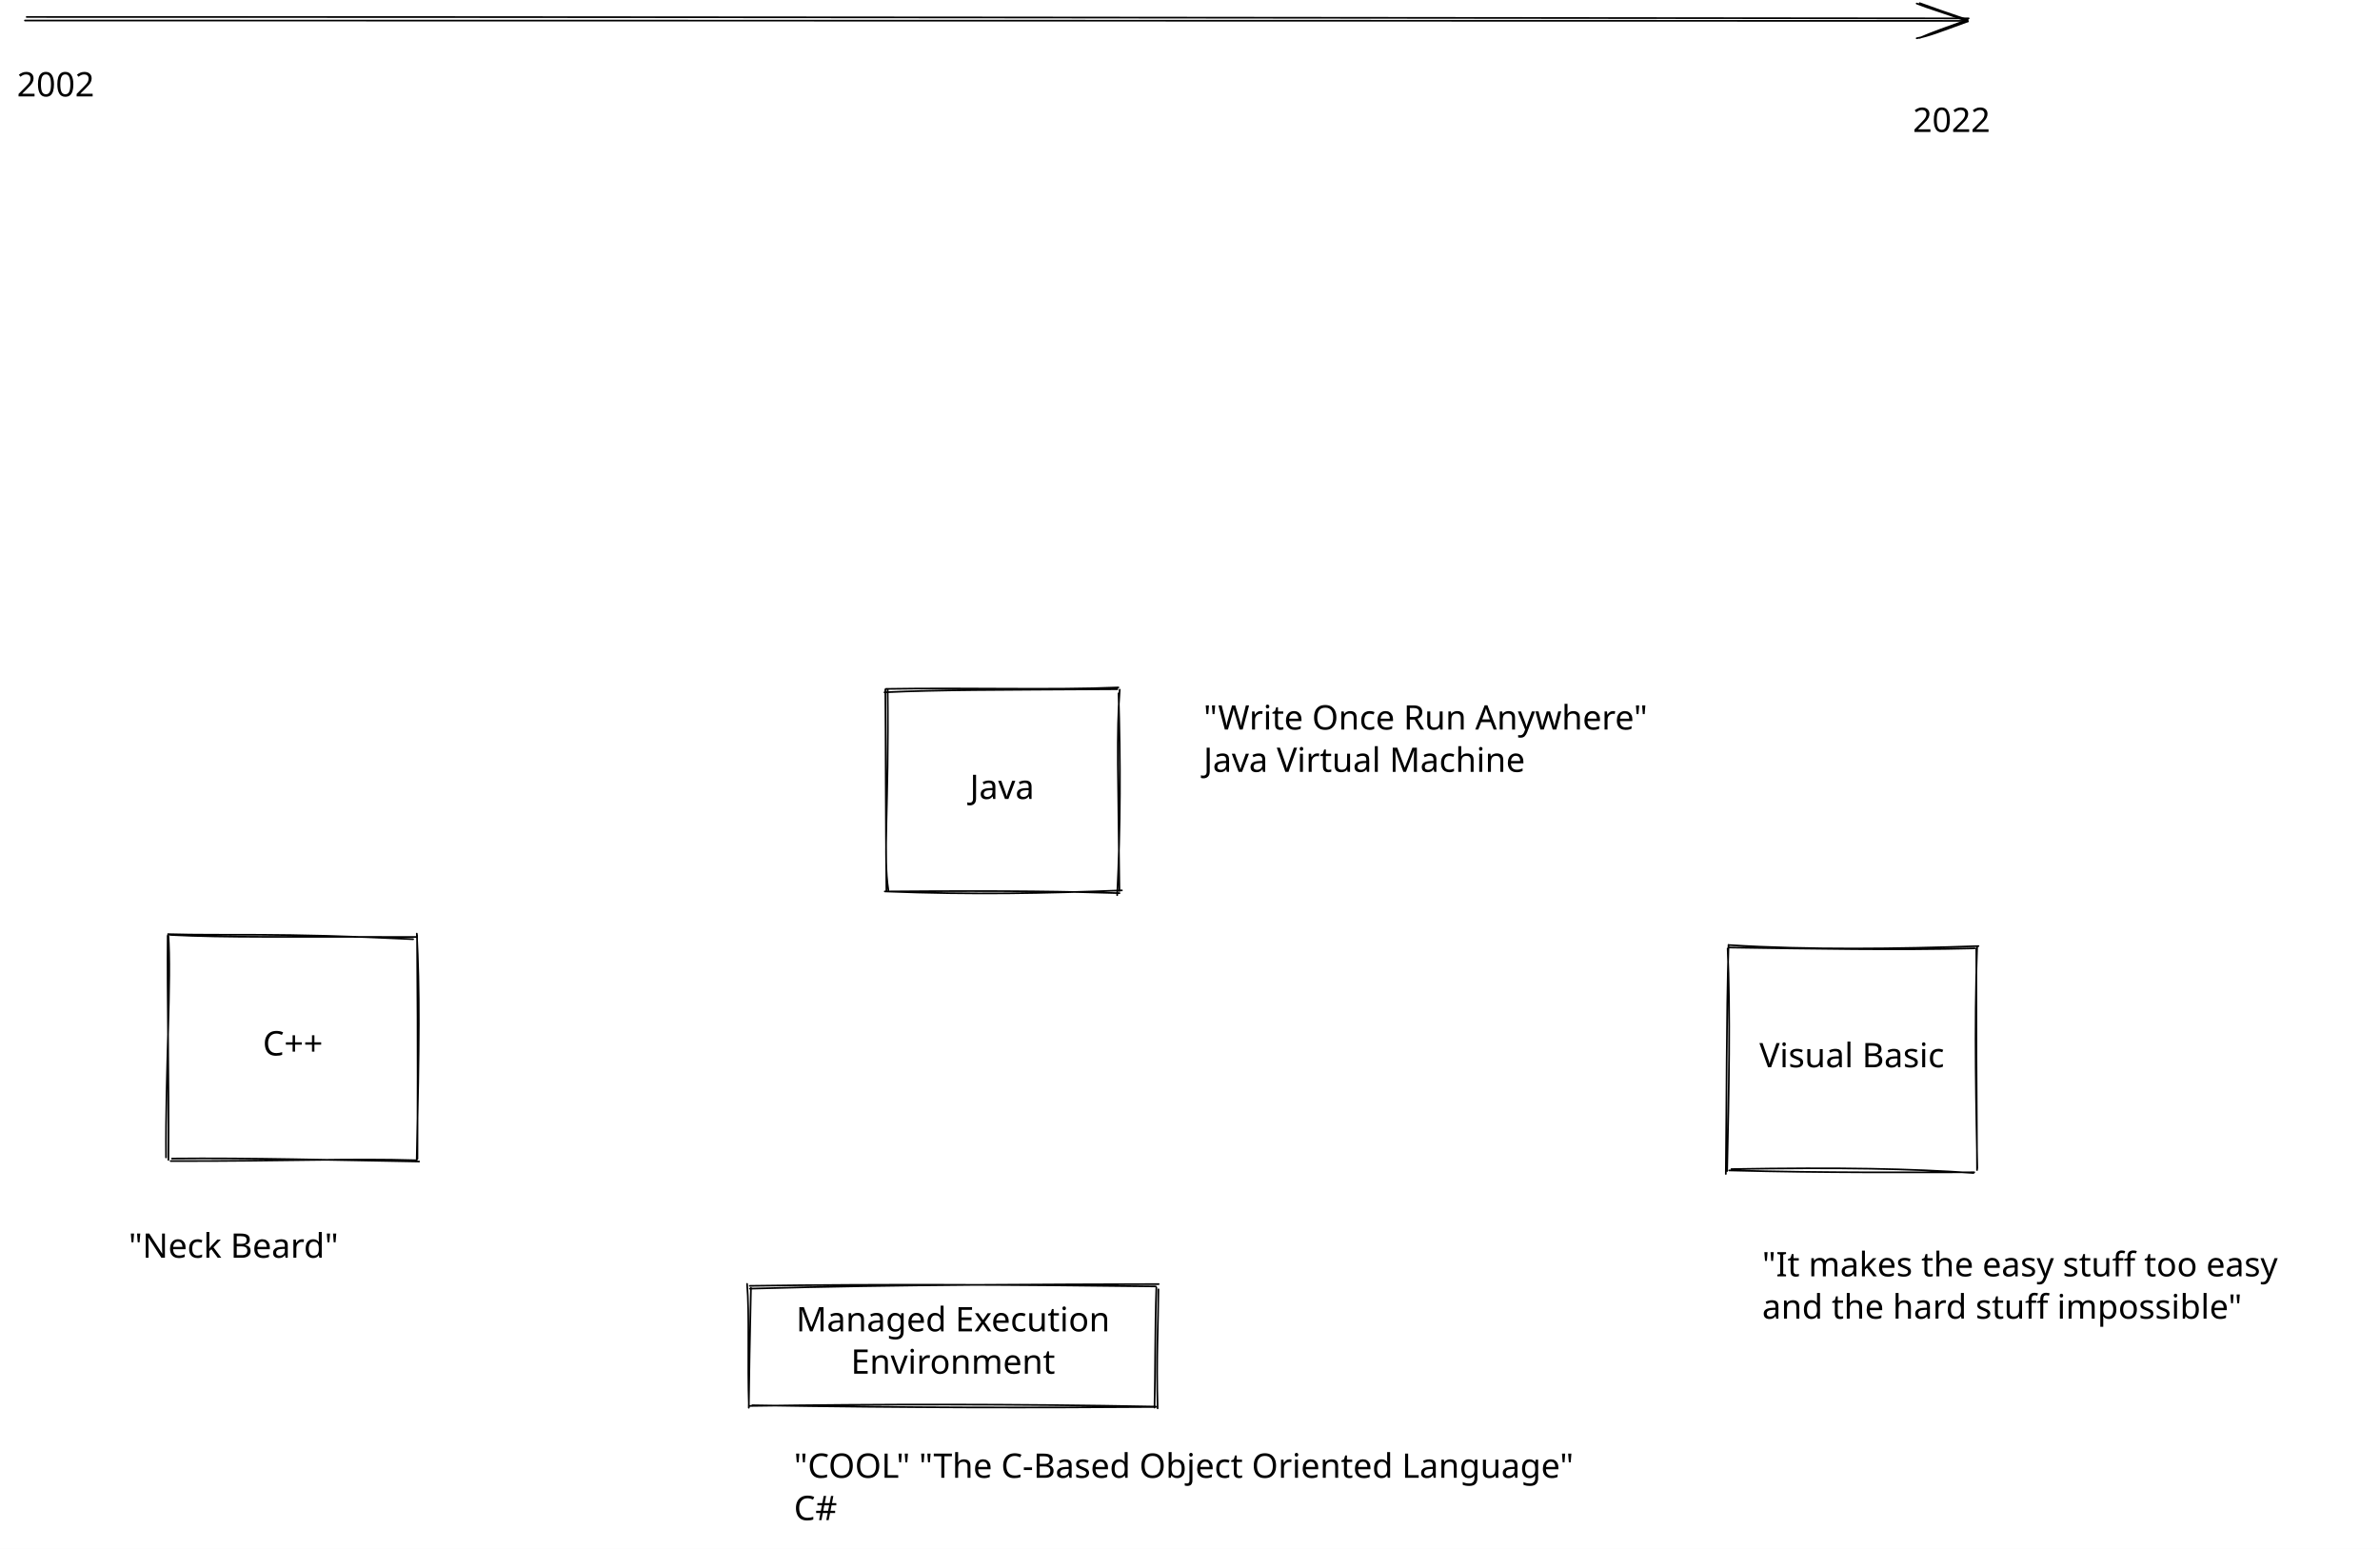
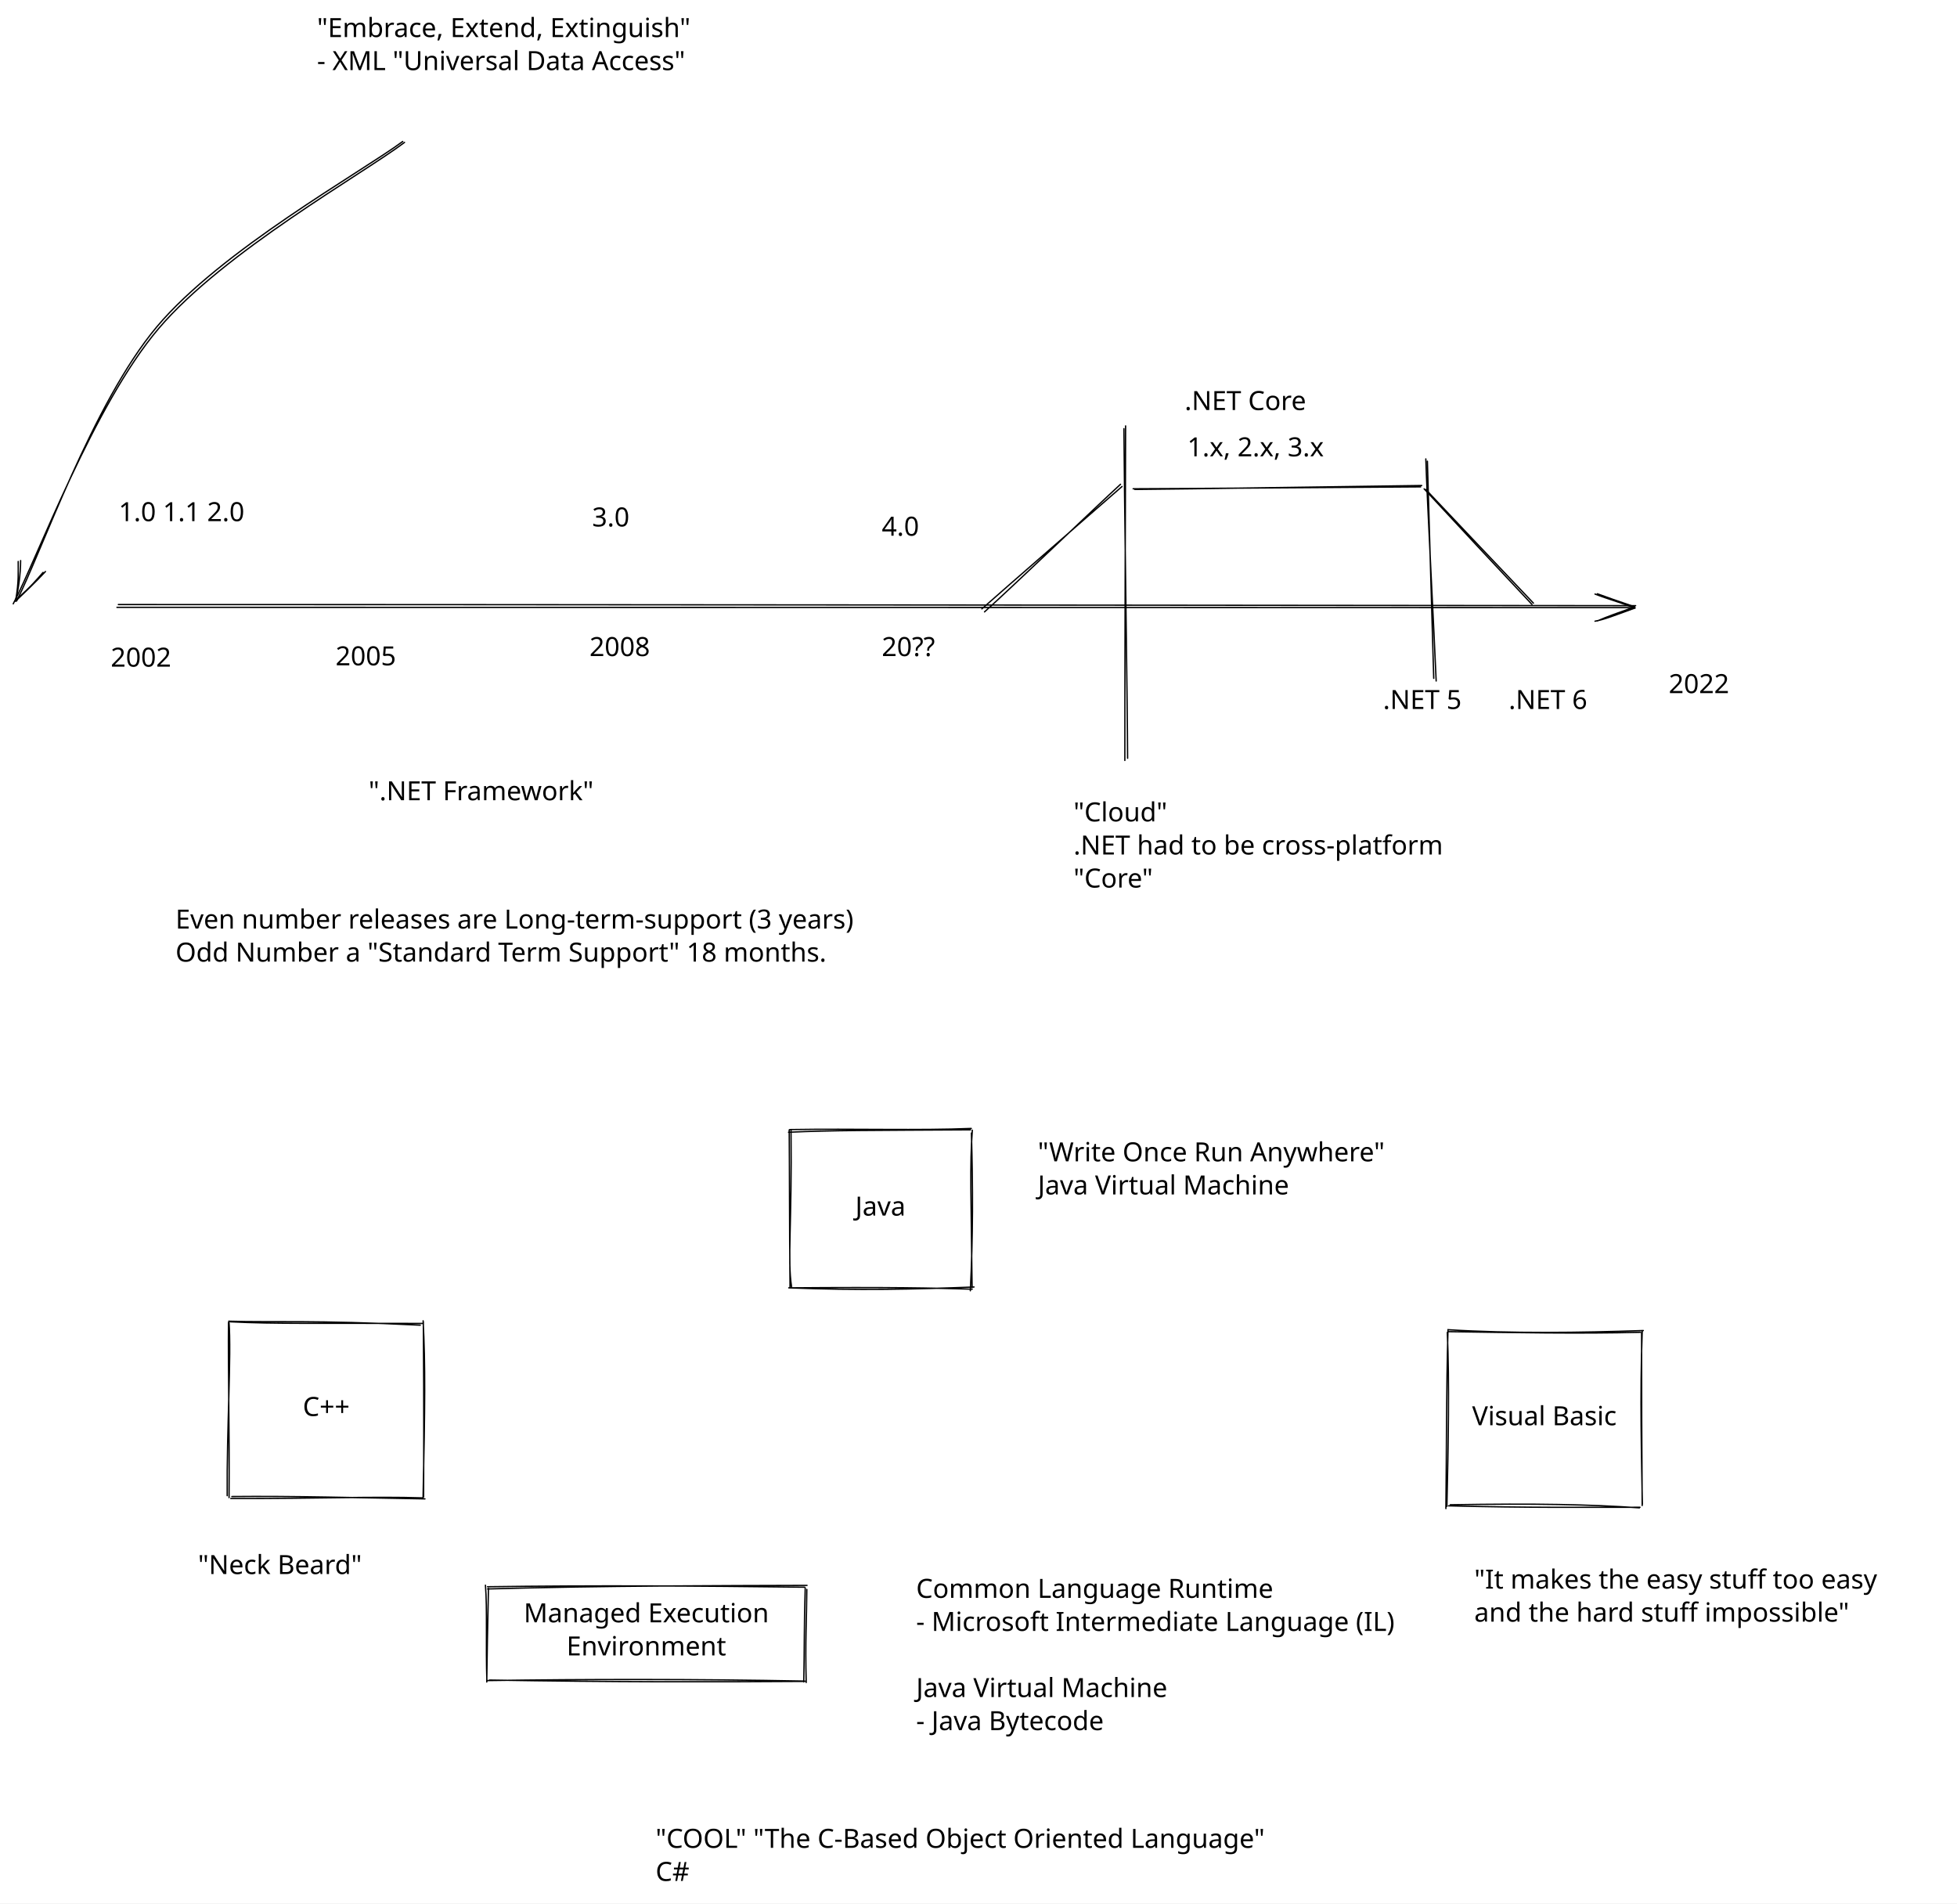
- <svg xmlns="http://www.w3.org/2000/svg" version="1.1" viewBox="0 0 1406 914.964" width="1406" height="914.964">
+ <svg xmlns="http://www.w3.org/2000/svg" version="1.1" viewBox="0 0 1479.702 1439" width="1479.702" height="1439">
  
-   eyJ2ZXJzaW9uIjoiMSIsImVuY29kaW5nIjoiYnN0cmluZyIsImNvbXByZXNzZWQiOnRydWUsImVuY29kZWQiOiJ4nM2a2XLiulx1MDAxNobv+ylcXPTl7kGDZVm76tSpQNLZmYBcZp3psCul2FwiKHggtlxikK5+9yObNDZmXGKQQMFFgiVLWpLW539pmV+fXGajpFx1MDAwNlx1MDAxZFH62yiJvsM96Ua8V/qSlD+LKJZhoKtQelx1MDAxZIfdyEnvbCnVif/+/t3nUVuojsdcdTAwMWTx7VnGXe7FquvK8JtcdTAwMTP636VcdTAwMTJ+/N/kb5X74j+d0HdV9C1cdTAwMWLkq3ClXG6j4VjCXHUwMDEzvlxiVKx7/5++Noxf6d+cdTyKwqFhaXFmXHUwMDFjZMXCalx1MDAxOKR2mpRQRCnJbpDxrlx1MDAxZUlcdFfXNrW1XCKrSYpK1dvnJ89u31x1MDAwNvGpXHUwMDBiro/qyD7+ibNBm9LzztXAXHUwMDFiLlx1MDAwMnda3UhktbGKwra4kq5qJWZcdTAwMTXKR+3iUM8/a1x1MDAxNYXdh1Yg4nisTdjhjlSDpFxmgFEpXHUwMDBmXHUwMDFl0j6ykr6+wlx1MDAwMI+uk1x1MDAxNibDhbEroadcdTAwMTdaj/1cdTAwMTmkn2z0e+60XHUwMDFmtFx0gTu6R0U8iDs80tuR3df7Myto2qPClpBcdTAwMGYtNWZPLNK1ZVxiI0hcdTAwMDGgo4pkkM6Bm27wv8WlafGo87pcdTAwMDSl1JicgcnlXs47ssbdjsuHW1x0LVxukFx1MDAwNWzMsJWZ58mgrSuDrudlZaHTnrL7seKRKsvAlcFDsYlcYtxcdTAwMTk1XHUwMDFlj1Ul9H2ptFx1MDAxOfVQXHUwMDA2qnhH2u9O4rktwd0pPefrii7eSXrMiEg+2TcjW/T0YvT93y9T785vXFyhwaf8/99fpuOnRF9No8+aXHUwMDA1XHUwMDFmJCY2iUXtzFx1MDAxOd+i7+xg/1x1MDAxY+5cdTAwMWQ64iRst+uPX2+Pgu75ttOHWOZxSVx1MDAwYoKKY39cdTAwMWN9ZFxue4hcdTAwMTThg9iCzKKIrUBfnFxcrEifaVx1MDAwMstcXIW+Zlx1MDAxOKhz+ZKsLVx1MDAwMmOlP7gvvcHY3qSOqC1FXHUwMDAwoPxKxkKPmDqePXbvjidcdTAwMWZcdTAwMTJHLXmiOe7BSmopXHUwMDFhVaswN29Hj811d9HBXHUwMDA0tGEkXHUwMDFmZMC9i7xcdTAwMWQroUNnooNcdTAwMDGDXHUwMDE0W7lccnxcdTAwMGKdI99cdTAwMTLXvFx1MDAxY/+82t23+31nd6d7ervt6EBcdTAwMTNcdTAwMTbYMdH62KGT7JBcdOHSLlxmXHREXHUwMDAwblx1MDAxNlx1MDAxZFx1MDAwMmy6SXRcdTAwMTBqXHUwMDA0U+Ex8YbhSS2Zi08kXHUwMDFjNfSfKVxmYXMmRMQ2oVx1MDAwNZG1uP5cXJ1cXO/uX509sVx1MDAxYtnjXFzwg/5jf+v1XHUwMDA32+NcZkGAydoggqY1SVx1MDAxMcSoiFx1MDAxMYKA6FgsL/5cdTAwMWbG0Shw+TX6NtrBu7uzp/JFuXIq0KXd7UXKv4F81NeYW6UwjCp+f5ne7dRn+JtcdTAwMDNm3f6Jreawb0NcdTAwMTNnW/o2+ytpXHKEszgxLVx1MDAxMyGoQ7WFMZm/yFuKiWnCXHUwMDAyJjb9tj5QTDDJyWSkRpFcdTAwMGXLXHUwMDExZFx1MDAxYlabZT3ufWpT+euvpeI0R09BRHPExpeum1eDcb156ylelKDEvNX1h6BZXFxBhpPcXHUwMDAzIIuDddqt/Fxie/1cdTAwMTBaQqmnXHUwMDE3dfhy8eJsO1hJsFoga41R3KJcdTAwMDKEIUPUYtZcdTAwMWHIWk0obuJaVaFetVfbe3RqlVa8c9Z9XFxSKDCA2UTXJFx1MDAxNOZMh9aaTimgiC6eTps+6a13aFx1MDAwNHPKMGzEzDWKXHUwMDA1zKVcZuaoXHUwMDA10adcdTAwMDRoYcY+3qfnup1lo2Xc7n1qcZmmkY0yj6WzUdl44+FblI0xO1dcdTAwMGLJZlx1MDAxZV30qVxiQNu0zcXP/8/3t1x1MDAwN1x1MDAwM+H61Fx1MDAxN4fsXHUwMDBldETryP+67aThXFy6KG2Bclx044+HbLHkXHUwMDE5wYjYhODNJs+YbTOLboyyRqkqnLZRXHUwMDE2PHJcdTAwMWKlbUijXHUwMDE1LFqJKEpmXHUwMDExRW1mXHUwMDEzgOjiuYA7enH4SC+J3VTNl/5gtyOrvX+2XHUwMDFkKC1dhVhcZuW28aOJwrnQdkRcdTAwMTSdJIrZgEJcdTAwMGJuXHUwMDE0KFxiMEBcYm9cdTAwMTCoXHUwMDAzZfi8LWJDtYQheDwwYtVtNlxyXHUwMDE1hullI+CBm1bqSbmvldLvhHEs7z3RKM3IyFmb5vAjJjJcdTAwMTffuVx1MDAwN6rckk+ookWQbVx1MDAxM7g4xM26OHw4cPqsJuhcdTAwMGZRp+q6+UK2XHUwMDFkYlx1MDAxYo5nKmxcdTAwMDbWhjDEU0RcdTAwMTHm3qj/SYtjaptcdTAwMTCvI1HxWrHkcWqnWe/eXe2dXHUwMDFmPP1cZlx1MDAxZu+PnbB+coyWOU5BRHVgm1x1MDAxZCbXlXebXHUwMDE55DGgV5QxuPhpavqct92byXiMx7C1Nm/OJWPmXHUwMDFko1x1MDAxMCCMmvZm9Whpd3ufXHUwMDFlXHUwMDFk8me+VFj33uPTXHUwMDFij9qizKT2rUSUOfPnPkg/uICFXHUwMDAxWFx1MDAxYylzXHUwMDFm7LZuLlnHrVx1MDAxY13UevUqfrF6245cdTAwMTRj40GezdaXmkDTfnIw+dpcdTAwMTSahEJi5lx1MDAwM+xNQKVVydrgT1x1MDAwZVx1MDAxYaWrSCph1LS/XHUwMDE5Z93A2Fx0XHUwMDA2vZaI0pgn8WjjUkYqSVx1MDAwYpxoX9FsXHUwMDE42/COdVx1MDAwNatXXHUwMDBm33KPl+JcdTAwMTGMXHUwMDAxfapGXHUwMDE4LlxmZ+dUetflwdNlnXme0zpWtF1cdTAwMDXbXHUwMDBlJ8WF90xojdlwNO01XHUwMDEzhVx1MDAxM3RcdTAwMDJIbUyYtYbM4Wrh2z/WNTvqo5jilrdz/Hz3Y8BcdTAwMGbvllxu30yLwNxM15Vccsez3NmGNEmNosVcdTAwMGYj0+e87e6ci6mG7kzAOjPhbDG5YVxm2cDM//B1XHUwMDEzcmNa+lx1MDAwNLS5VPhcdFx1MDAwZviDcI29vnC6Svue0Vxi9oJnXHUwMDE5hYE/tnpcdTAwMGJoy3vDuzeexUXNmTQ9b/hKKLLZb1ptjCxqYbS4tFx1MDAxMH5nXVVcItKr79v46eaEyMvdi+1nkY6ziPH60uWmPSW5N4XE5Fx1MDAxMaj1XHUwMDA1bfY0RbBJ6Saze5Va7bhRMlx1MDAxYaWLljAqX8uaONeo3T/qWMioRTKhyzWO9b51td8ngVXl83bEfqtcdTAwMTg+5PPTq/6WeKdzrvT661x1MDAwZYe06i2W7utcImbDl56l6JUn3exzM/0kvabMJ3SJZIN//f70+/87tfNcIiJ9
+   eyJ2ZXJzaW9uIjoiMSIsImVuY29kaW5nIjoiYnN0cmluZyIsImNvbXByZXNzZWQiOnRydWUsImVuY29kZWQiOiJ4nO1daU/jSFx1MDAxYf7ev8LKfNnVNkzdx0irXHUwMDExXHUwMDA0aG7S3LCskIkriUlsXHUwMDA327lcdTAwMTjNf9+y6SZO4oTExF7vaC11g++3XFzvU+9T71H88cUwKuGoqyq/XHUwMDE5XHUwMDE1NaybXHUwMDFk2/LNQeVrdLyv/MD2XFx9XG7F+4HX8+vxla0w7Fx1MDAwNr/9+qtj+m1cdTAwMTV2O2ZdbfbtoGd2grBn2d5m3XN+tUPlXHUwMDA0v0f/n5qO+mfXc6zQ31x1MDAxY79kQ1l26Plv71JcdTAwMWTlKDdcZvTT/6X3XHLjj/j/hHSm73tvgsWHx8JBOX3w1HNjOVx0p1x1MDAxY3FOx1x1MDAxN9jBjn5TqCx9tqGlVeMz0aHK6X3/pSPa927w3Vx1MDAwMrdHNSSOr/D4pVxyu9O5XGJHnbePYNZbPV+Nz1x1MDAwNqHvtdWNbYWtSKyp4+/3XHUwMDA1nm7/+C7f6zVbrlxugol7vK5Zt8NRdFxmgPejptuMnzE+MtR7XHUwMDE44Pf96Fx1MDAwZVwi8dS7q15Hf2j97l9AvI3f/mTW200tgmu9X1x1MDAxM/qmXHUwMDFidE1fd8f4usHPVkFcIt5cdTAwMGa2lN1shVx1MDAxM/JcdTAwMDQq/rZcdTAwMTJhXHUwMDA0OVx1MDAwMPz9RPSS7oFcdTAwMTV38L+nP03L9Ls/PkElXHUwMDE2JiFgtLub0I7xzb2uZb51JWRcdTAwMWMgXHUwMDA2XHUwMDA0lpiNxevYblufdHudzviYV2+n9H5cdTAwMTCafrhtu5btNqdvUa4150zHXGbCquc4dqjFqHm2XHUwMDFiTl9cdTAwMTE/dyvS3JYyrZQnJ89Nq3g3euJcdTAwMThcdTAwMTHRNv7NXHUwMDE4f/R45/33f39NvTrZcVM3fEn+/PNrOvxCNVxm09DH5oFcdTAwMGZSglx0ZVxcjJXxI/SdXHUwMDFmfLuAu4d1deK127Xnjfsjt3dRdvQhOda46Fx1MDAwZYqm370+9NFcdTAwMTTsITpccj6IXHUwMDE5lIwjmVx1MDAwMX1BtJNcdTAwMTF9hFx1MDAwMEayoK/hueGF/Vx1MDAxYX1bXHUwMDA0Jo7umY7dXHUwMDE5TfRNrIhaUlx1MDAwNFx1MDAwMEp+yUDpN8aKJyau3erYzUhRK1x1MDAxZNWY1ODQ1qbo/XToJdpd1+829eP8g1x1MDAxOdB6vt20XbNzmZQjXHUwMDEzdCCdi1x1MDAxZKhcdTAwMDdQiCRa3nJcdTAwMWQ5TN2a28HVzc43MVx1MDAxY9Z3tnrf78uOXHUwMDFkSDibXHUwMDA0XHUwMDBmyVx1MDAxMTx8XHUwMDE2PHTGcmlcdTAwMWSGXHUwMDE0XCJcdTAwMDCLxFx1MDAwZSdYXGLMXG7EXHUwMDBlQlx1MDAwZm4qelxiLlx1MDAxOD2xJFx1MDAwYvHjq3r4pj8pIMJkLoioIJBBxJY3QDcntzvfbs5f5J09ME1lXHUwMDFlXGafh6U3QFp1JjBcdTAwMDRcdTAwMDGmuYFcYlx1MDAxMjaLXCKI0TSMXHUwMDEwXHUwMDA0VJOxpPVfXHUwMDFijt6Zy1x1MDAxZu+/vffg4+P5y/bldvW7QteiN/BD51x1MDAwZZrvz5pQq1x1MDAxOFxm7yf+/Jr+2NRB/MNcdTAwMTeOXHUwMDFm+5NcXC2wm1x1MDAwMlx1MDAxMjzu0o+xn83YwHk4IYwgXHUwMDA0NVdbXHUwMDFhJos/cklhQlx1MDAxMqbl7Vx1MDAwZcE381x1MDAwM1xuXHUwMDAxsziZpWpcdTAwMWNpXo6gLNTarK5xn7M21X/8YyWiVtdNUP5cdTAwMDJj49iWlbRcdTAwMDaT9uajUXzaXHUwMDA0ReJltz9cdTAwMTTNw1x1MDAxNZQ4cj5cdTAwMDC6PLC+96p73mDoQabC8OU1PHy9fK2XXHUwMDFkWFx1MDAxMFx1MDAwMzmFLIJyw9WyXHUwMDA2XGJrXG7NmWQ5ICubobhcdTAwMGLOTkM0OFx1MDAxZJztPtfPqq1g67z3vKKhwFx1MDAwMI5cdTAwMWKak6Egc1x1MDAxNVrbdM5cdTAwMDFHfPlZSXqjS6/QXGImLMPbTZLkaCxgwmewwFpQXG5cdTAwMDRkWMr16/RCtWNcdTAwMDKtonafs1x1MDAxNtexXHUwMDFm2dg2XHUwMDAzu16o2fhg8J02XHUwMDFiXHUwMDEzcmajZHOnLnpWXHUwMDA0oCCC8KWR1n+6P1x1MDAxOCnL4Y46lI+gq1pHzkbZkYZcdTAwMTP+ovhcdTAwMGWU8Fx1MDAxOK9cdTAwMWZky3nPKEZUUIqL9Z5JISTjhaHsoXKq6m1jW5m+9VApg1x1MDAxZm1KokyI4nM9alxcSEFcdTAwMDHiy/tcdTAwMDJcdTAwMWX55eEzv6aiXHUwMDExNl6Ho52ufTrYLzugtOma4mIo0Y3rRlx1MDAxNE5Q23dE8VlESVx1MDAwMThksFBAQYBcdTAwMDFCuEBAXHUwMDFkhIZjtlVghC1lKDNcdTAwMThcdTAwMTlB2Gs0jNDz4t1cdTAwMDfXdK34pG6U9eOk7XS9ILCfOuqhMscjx4rG4TpcdTAwMWGyXHUwMDEwvlx1MDAwYidUiU8+Y1x1MDAxNVx1MDAxOUVCULg8iFx1MDAxYjV12DyoXHUwMDBm5Znie6rGw9vGKy07iFx1MDAwNZz0VFxiXHRygzDEKUZcdTAwMTEmQuo/3eKYXHUwMDBiXHUwMDAycVx1MDAxZY6KXHUwMDFmJ1acTm01ar3Hm92Lg5cr7/npuO7VTo7RKtMpiLgmtqv43NdM8iTQX1RKuPxsKr3NZddmOsnxZFwizrH2XHUwMDEwXHUwMDBmmlXmlGlcdTAwMTRcdTAwMDJUclwiirVHK6vb5+zRodk3V6J1n50+fTDUTpuZWL5MiFwic/N9kFx1MDAxZbhcdTAwMDDDXHUwMDAwLFx1MDAwZinyXHLstO6uZdeqXHUwMDFlXZ5ccmqn+JVccspcdTAwMGUpKSdJnpD5uSZQWs7BbNhcdTAwMTRcdTAwMTLKISVJgl1cdTAwMDSotFViXHUwMDA15lx1MDAxYzxUbnw7VMaZ1jfjvOdcdTAwMWFb7mjQUn7MeVwijTaubT+M3Fx1MDAwMidaVzQ2jDLEWDNI/Vx0+ibmolPbOjgx7H5cdTAwMDTO7ne7c7s9ermuyU6n3jpcdTAwMGV5+1x1MDAxNJRcdTAwMWScVExm40GUYzhcdTAwMTalhZk4nEEngFxcYCpZXHUwMDBlnsNs9G2f3cqjIVxuOG51to77j3sj8/BxXHUwMDE1+sYhXHUwMDEwydbnRN8onqfOUMvBiCQruFx1MDAxNNJcdTAwMWJdcn1mYNpHR3CernC5nL2RXHUwMDEyXHRAkqmvReTprKx0n7M3J6ZrNpVl7Fx1MDAwZVW9XHUwMDE3auUzXHUwMDFl3F23b/ue60x8vSWMy2f53Vx1MDAwN4PxtNGZXHUwMDE1PSl4JizCRFLWXGZcdTAwMThcdIuS5lZcYk1R85HdVH06qH1cdTAwMTP45e6E2tc7l2VcdTAwMDejVsBJMJLE/HLtKVxmXCLFvZdcdTAwMDJFwVx1MDAxMNZ9g1xunU9ptqltWqZk74zUr3p2dvxQMVx1MDAxZSqXLWVUN7Y15Czj7OlZsyHjzLcjeFnGse63nlb8iFpVfylcdTAwMDf7y1wieCaAornJ4JxcdTAwMDGIo6jK0vD09u9cdTAwMDf7h62zq8dDXHUwMDBmqL3HjXrruvT5rHjKVlx1MDAxMjj97jVSP5CSXGIx6+xAUiOTMJKD424+OFx1MDAxOVx1MDAwMlx1MDAxMyNT3uCEmyDah5vQ+LmhTZCKvoKjWnMky1x1MDAwNK/56JKIUirQ8kz01b7cc3bFd6iuLpriZtBAivtlR1x1MDAxN2HTlVx1MDAxNvn5xelS4IKYYM2PISo0I4MhXHKvxMhSQKVcdTAwMDUtXHUwMDAzlmI51otcdTAwMWNcdDiAgKxAXHUwMDFi955e8cZt7WKEwP3TiPS9+8vwpezIYWySNiZDaGtHjlxcXHUwMDA2OVjTN1x0aFx1MDAxZel5i4BDZTLVqlx1MDAwMOCIklx1MDAwMEdkXHUwMDAzzvxcbiWBpJ6DJz1KXHUwMDFmIWf7RHasPjDvXHUwMDBmX6DESl6rYf2m/MhBXHUwMDEzyCEwP9dcdTAwMDdOmW6lRK+INvRcdTAwMDBcdTAwMDNaLHKYfmdxhFx1MDAwZZeDveGsVG2uXHUwMDEznFxigUhUlrQ0bNpcdTAwMTatvVx1MDAxZe22XHUwMDBlr8xRULO7h6OdaulrkoSYTGHI0+CQpVxmXHUwMDBlXCKSXHRcdFmhTlxuhoRcdTAwMTSsOH8hXHUwMDAyv/9eXHUwMDA23MRyrNfgSD2/IZyj5aNH0D6422pfmY9cdTAwMGWsXHUwMDBmzy6vqkSd/89cdTAwMDGHoPxKKVx1MDAxMuP5XHUwMDAy4DDBI4ZMXHUwMDBiZmpcdTAwMTLTXHUwMDAyS5RIOexccsnsXHUwMDFhmFx1MDAxZqZcdTAwMTJcXEJcdTAwMDLI8jztpiNcdTAwMWTYXGZuhtbecV+ZjkP3g9LnzJGpLCOSI01L+OBcdTAwMTdcdTAwMTeSXHUwMDEzXHUwMDExZXVcdTAwMTeKXHUwMDFiXG6BLJCnPVR2nSffrKuvxu4wVK5cdTAwMTX/tN1mz1x1MDAwZVqRK3nDuD05Nlx1MDAxZSpXrlx1MDAxZCmm2TF2zNA0tup13dY5ieeFO8g/2YaFiJ27bFx1MDAxMVlQuC5cdTAwMDWRdJVg1knzXHUwMDAwYX54Z323JDl273ahfVxc+jSmpP/uLZiVn61DMmVyhclMnque11xuSTDPXHUwMDEyzMq+clx1MDAxMeNCkGzJgX/9lYs2oKDjhINo0/Zsk354W6LLo0139viWL8mfK8eh0Xy3XGKOiuVcdTAwMDBdgaZ69NtcdTAwMWXsfcen5/f9Wm3ftW493yo7dGWiTustKVx1MDAwNOVYSo/TSn5TXHUwMDAy0ZBJXGZRwVSVQ1wiKC3O5Eaw9dz3eG2U0Fx1MDAxN9qOenCjqzaMXHUwMDEzu+57gddcYo2DKN/DUZatxVx1MDAxZF/+t4Pjvz+46Xl/P59cdTAwMTGf21x1MDAxZYWq7llqTlVcbizYSv9cdTAwMTeavXBwiD9DyuCwYD1cdTAwMWGuXHQhhatcdTAwMDTBffM6XHUwMDEw91x1MDAxN7C511x0nyzY3X5+viz9XHUwMDE0XHUwMDE2XHUwMDAyNlk8jWl+JWipddMz+Y+aTknOXHUwMDA0zpAslt2oRyVvKFuGSimM+sS59a5FmLxad9ea7DKZv1x1MDAxNiFcdTAwMTBcdTAwMTAxlHSaf1x1MDAwND2FzurB7vD6fMt7OT5qqup58C0sP/TQ5HpqXGbnWP1cdFIyNWerP1H08SlLXHUwMDA2rIuwylx1MDAxOFx1MDAxMSyLcyA9VKpcdTAwMWSvZ0XTxc3T3UujZVpG6Fx1MDAxOU/KiOxSsNHtmGHD81x1MDAxZG2DtCmLUu9TrWrhtZ4rS53JKM4vgoNcZlMqXHRaXHUwMDFlmI3D0yronjSuyPWWefjibG11u6OyXHUwMDAzU9JJvkxkfkVwMC0xTJJpXFxCyIEmcYxcdTAwMTVrXHUwMDE0MWbJRVx1MDAxZf9vXHUwMDE0f26Jbou2XHJJVjSL88C3YLZcbiVcdTAwMTdRnfzyiWPty9udO2i3t93acyu4urytwzYpO/og4FNRfJBf1jSCKeuMplTkIFx1MDAwZSHJlDT9XHUwMDE59Fx1MDAxMSCzhVX+4uhL9Fq0bayLk85fdlx1MDAxMVx1MDAwMVx041xu8Fx1MDAxNdbHvj9/dbpcdTAwMDdcdTAwMTK3oXNWfd05t3dcdTAwMWbLP1x1MDAxZIRTNVx1MDAwYlx1MDAxOOW4xk+iXHUwMDFlaFEyXHUwMDAwXHUwMDEwXHUwMDEyiYk0jEI4KSFcdTAwMDBcdTAwMTbHSWNKXHUwMDE30bYyhDbHwmTD0Vx1MDAwMiPGXHUwMDAwoZjB5Snkxe6IendDc3iy329vPT9zc/e1/z+Ao0kjhlmOqyzCpfKfOZJSXHUwMDAyWXDlXHUwMDBmZlx1MDAxMrLiVvaBm8OvXHUwMDA2iv7Dm8MyQGlSoEycXHUwMDEwzs9cdTAwMTcgemikXHUwMDAwJTj6R3Bi58/PwdN+jZO9u1Pz/mr/3D2SpYdcdTAwMTOaWkSBJoOB686JTmGEjE2jKV7wn1NUsJtSk2EuMq0891x1MDAxN+eEXHUwMDFiXHUwMDEz8cNcct1ja1wihXNcdTAwMTcwYbpH+MSfzfkwWWfv5KrTYWzrvHN0Z/ZcdTAwMGb3rkhcdTAwMTOWXHUwMDFme9P1XGI0v/RQnlx1MDAxMlwiSItcdTAwMWRSgVx1MDAxOadcdTAwMDXXk1x1MDAxM1xiXGIuriAhJmG0XHUwMDFjf/nhXZZMXHUwMDEwSlCOXHUwMDE5j6JWQIThXG6VXHSD65Y/oFtcYlx1MDAxZJ36jrVcdTAwMGauur3HrdKDKLn6Yu4gWmpaXHUwMDA1XHUwMDExXHUwMDEysvByOE4ww6S4lbVixWVlIII/JFkzXHUwMDAzJJRcdTAwMDBcdTAwMWVlri+Nn+bVRnXv+Ohl1FQ26Pc7z7fhxVXp8aPZ1lx1MDAwNH7ydFxuipSF6Vx1MDAxMqHh90VNXHUwMDEwlpGzMoNb4jNcdTAwMDSQIJ5cYtn/n1x1MDAwMP7cxr1cdTAwMTbviTXRPzi3OlxiYkhcdTAwMTlDXHUwMDA0LD/5uqj1+nud9l546oQsxLXnwfG30vtcdTAwMDSTf6EyXHUwMDBlU+dY5Vx1MDAwMPlSi0Lqy0T0j1x1MDAxNOvLIJqtJJhK/mHq2Gbs+aajXHUwMDA2nt8uy9LfM1JlXHUwMDAz1nxkIUDjXHUwMDBmTpefWjUv2H7j5Vx1MDAwNHTOXkLZflx0v4O6VfqpXHUwMDE1JpOBZlx1MDAwZXP0aqQuPjeLLEA4QVxm0mJZIY2W6ipufaDdvnL1050n5Vx1MDAxYr7WK1xypsDQXHUwMDFmzjj23OZGlJK4XHUwMDEx9Lpdz1x1MDAwZo2/YWOkTD/4+4N7ZlnG6dtNpvFQuVxiTdeK1tS+1NdcdTAwMWJcdTAwMTdv1z9UXGZcckjD0e9vXHUwMDA1m+VYJLzA1r6NXHUwMDA0X35cdTAwMTjpitnt6vvCqM1v44JWJtv60V1jmSt9W1xytmdcdTAwMTX6l0a8RU+NR5dcYsYqUqU//vzy539cdTAwMDBcdTAwMTZ1WM0ifQ==
  <defs>
    <style>
      @font-face {
        font-family: "Virgil";
        src: url("https://unpkg.com/@excalidraw/excalidraw@0.13.0-4d26993/dist/excalidraw-assets/Virgil.woff2");
      }
      @font-face {
        font-family: "Cascadia";
        src: url("https://unpkg.com/@excalidraw/excalidraw@0.13.0-4d26993/dist/excalidraw-assets/Cascadia.woff2");
      }
    </style>
  </defs>
-   <rect x="0" y="0" width="1406" height="914.964" fill="#ffffff" />
+   <rect x="0" y="0" width="1479.702" height="1439" fill="#ffffff" />
  <g stroke-linecap="round">
-     <g transform="translate(15 10.96412) rotate(0 574 0)">
+     <g transform="translate(88.70198 458) rotate(0 574 0)">
      <path d="M0.78 -0.95 C192.31 -1.06, 956.71 -0.32, 1148.01 -0.11 M-0.27 1.16 C191.21 1.2, 955.67 1.27, 1147.07 1.37" stroke="#000000" stroke-width="1" fill="none" />
    </g>
-     <g transform="translate(15 10.96412) rotate(0 574 0)">
+     <g transform="translate(88.70198 458) rotate(0 574 0)">
      <path d="M1117.29 11.64 C1124.36 10.35, 1130.71 7.79, 1147.52 1.66 M1119.07 11.43 C1126.29 8.24, 1134.73 5.32, 1147.34 0.79" stroke="#000000" stroke-width="1" fill="none" />
    </g>
-     <g transform="translate(15 10.96412) rotate(0 574 0)">
+     <g transform="translate(88.70198 458) rotate(0 574 0)">
      <path d="M1117.3 -8.88 C1124.45 -6.01, 1130.8 -4.41, 1147.52 1.66 M1119.08 -9.09 C1126.44 -6.4, 1134.88 -3.43, 1147.34 0.79" stroke="#000000" stroke-width="1" fill="none" />
    </g>
  </g>
-   <g transform="translate(10 38.96412) rotate(0 29 12.5)">
+   <g transform="translate(83.70198 486) rotate(0 29 12.5)">
    <text x="0" y="18" font-family="Virgil, Segoe UI Emoji" font-size="20px" fill="#000000" text-anchor="start" style="white-space: pre;" direction="ltr">2002</text>
  </g>
-   <g transform="translate(1130 59.96412) rotate(0 28.5 25)">
+   <g transform="translate(1261.702 506) rotate(0 28.5 25)">
    <text x="0" y="18" font-family="Virgil, Segoe UI Emoji" font-size="20px" fill="#000000" text-anchor="start" style="white-space: pre;" direction="ltr">2022</text>
    <text x="0" y="43" font-family="Virgil, Segoe UI Emoji" font-size="20px" fill="#000000" text-anchor="start" style="white-space: pre;" direction="ltr" />
  </g>
-   <g stroke-linecap="round" transform="translate(100 552.9641) rotate(0 73 66)">
+   <g stroke-linecap="round" transform="translate(173.702 1000) rotate(0 73 66)">
    <path d="M-0.73 -1.14 C33.43 -0.14, 63.88 -2.12, 144.06 1.85 M0.58 -0.69 C34.37 1.03, 67.34 0.23, 146.13 0.54 M146.23 -1.46 C147.95 31.37, 147.68 63.11, 146.18 132.14 M146.38 -0.69 C146.56 27.51, 146.89 56.02, 146.6 131.62 M147.6 133.18 C97.5 132.33, 47.55 130.94, 1.61 131.41 M146.14 132.43 C107.18 131.19, 69.42 133.04, 0.82 132.89 M-1.92 130.76 C-2.32 80.03, 1.38 25.25, -0.58 -1.22 M-0.51 132.22 C-0.14 83.19, -1.28 33.74, -0.94 -0.22" stroke="#000000" stroke-width="1" fill="none" />
  </g>
-   <g transform="translate(153 605.4641) rotate(0 20 12.5)">
+   <g transform="translate(226.702 1052.5) rotate(0 20 12.5)">
    <text x="20" y="18" font-family="Virgil, Segoe UI Emoji" font-size="20px" fill="#000000" text-anchor="middle" style="white-space: pre;" direction="ltr">C++</text>
  </g>
-   <g stroke-linecap="round" transform="translate(1021 559.9641) rotate(0 73 66)">
+   <g stroke-linecap="round" transform="translate(1094.702 1007) rotate(0 73 66)">
    <path d="M0.36 -1.71 C48.13 1.27, 100.14 0.54, 147.8 -1.09 M0.28 -0.25 C50.22 0.48, 99.32 1.41, 145.56 0.24 M147.01 -0.97 C145.15 47.3, 146.56 98.6, 147.1 130.21 M146.52 0.32 C146.47 43.43, 146.66 88.51, 146.96 131.22 M144.86 132.95 C107.7 130.39, 66.71 129.52, 1.85 130.64 M145.31 132.53 C104.03 132.5, 60.68 132.98, 0.54 131.43 M-1.46 133.5 C-0.91 89.2, -1.19 44.11, 0.14 -1.82 M-0.69 131.8 C0.38 84.9, 1.27 38.14, -0.38 0.35" stroke="#000000" stroke-width="1" fill="none" />
  </g>
-   <g transform="translate(1033.5 612.4641) rotate(0 60.5 12.5)">
+   <g transform="translate(1107.202 1059.5) rotate(0 60.5 12.5)">
    <text x="60.5" y="18" font-family="Virgil, Segoe UI Emoji" font-size="20px" fill="#000000" text-anchor="middle" style="white-space: pre;" direction="ltr">Visual Basic</text>
  </g>
-   <g transform="translate(76 724.9641) rotate(0 64 12.5)">
+   <g transform="translate(149.702 1172) rotate(0 64 12.5)">
    <text x="0" y="18" font-family="Virgil, Segoe UI Emoji" font-size="20px" fill="#000000" text-anchor="start" style="white-space: pre;" direction="ltr">"Neck Beard"</text>
  </g>
-   <g transform="translate(1041 735.9641) rotate(0 177.5 37.5)">
+   <g transform="translate(1114.702 1183) rotate(0 177.5 37.5)">
    <text x="0" y="18" font-family="Virgil, Segoe UI Emoji" font-size="20px" fill="#000000" text-anchor="start" style="white-space: pre;" direction="ltr">"It makes the easy stuff too easy</text>
    <text x="0" y="43" font-family="Virgil, Segoe UI Emoji" font-size="20px" fill="#000000" text-anchor="start" style="white-space: pre;" direction="ltr">and the hard stuff impossible"</text>
    <text x="0" y="68" font-family="Virgil, Segoe UI Emoji" font-size="20px" fill="#000000" text-anchor="start" style="white-space: pre;" direction="ltr" />
  </g>
-   <g stroke-linecap="round" transform="translate(523 407.9641) rotate(0 69 59.5)">
+   <g stroke-linecap="round" transform="translate(596.702 855) rotate(0 69 59.5)">
    <path d="M0.4 -1.02 C49.88 -1.83, 98.49 -0.24, 137.7 -1.88 M-0.49 1 C32.1 -0.52, 63.57 -0.39, 137.09 -0.84 M137.79 1.59 C138.97 41.62, 139.02 80.2, 136.97 120.83 M138.49 -0.56 C136.48 25.42, 137.6 51.21, 138.31 118.39 M139.76 118 C94.16 119.74, 52.55 120.7, -0.31 118.62 M138.36 119.64 C108.27 118.74, 77.01 118.02, 0.67 118.64 M1.82 117.89 C-1.45 96.7, 2.21 70.16, 1.4 -0.42 M0.65 118.25 C0.2 74.25, 0.28 28.86, 0.02 -0.75" stroke="#000000" stroke-width="1" fill="none" />
  </g>
-   <g transform="translate(566 453.9641) rotate(0 26 12.5)">
+   <g transform="translate(639.702 901) rotate(0 26 12.5)">
    <text x="26" y="18" font-family="Virgil, Segoe UI Emoji" font-size="20px" fill="#000000" text-anchor="middle" style="white-space: pre;" direction="ltr">Java</text>
  </g>
-   <g transform="translate(711 412.9641) rotate(0 129 25)">
+   <g transform="translate(784.702 860) rotate(0 129 25)">
    <text x="0" y="18" font-family="Virgil, Segoe UI Emoji" font-size="20px" fill="#000000" text-anchor="start" style="white-space: pre;" direction="ltr">"Write Once Run Anywhere"</text>
    <text x="0" y="43" font-family="Virgil, Segoe UI Emoji" font-size="20px" fill="#000000" text-anchor="start" style="white-space: pre;" direction="ltr">Java Virtual Machine </text>
  </g>
-   <g stroke-linecap="round" transform="translate(443 759.9641) rotate(0 120 35.5)">
+   <g stroke-linecap="round" transform="translate(368.702 1200) rotate(0 120 35.5)">
    <path d="M0 1.28 C89.64 -1.28, 177.14 -1.19, 241.5 -1.43 M-0.07 -0.39 C79.99 -1.53, 158.61 -1.05, 239.76 -0.05 M241.35 1.66 C241.26 22.48, 240.06 41.57, 240.88 71.96 M240.12 0.49 C239.29 25.11, 239.52 50.05, 239.03 71.53 M239.83 71.15 C167.62 71.65, 96.92 71.72, 1.4 70.15 M239.8 70.94 C157.23 69.33, 74.09 69.45, 0.17 70.54 M-0.56 71.19 C-1.47 44.27, -0.2 16.04, -1.66 -1.56 M-0.66 71.61 C-0.41 51, -0.06 32.82, 0.63 0.78" stroke="#000000" stroke-width="1" fill="none" />
  </g>
-   <g transform="translate(464 768.4641) rotate(0 99 25)">
+   <g transform="translate(389.702 1208.5) rotate(0 99 25)">
    <text x="99" y="18" font-family="Virgil, Segoe UI Emoji" font-size="20px" fill="#000000" text-anchor="middle" style="white-space: pre;" direction="ltr">Managed Execution </text>
    <text x="99" y="43" font-family="Virgil, Segoe UI Emoji" font-size="20px" fill="#000000" text-anchor="middle" style="white-space: pre;" direction="ltr">Environment</text>
  </g>
-   <g transform="translate(469 854.9641) rotate(0 242.5 25)">
+   <g transform="translate(495.702 1379) rotate(0 242.5 25)">
    <text x="0" y="18" font-family="Virgil, Segoe UI Emoji" font-size="20px" fill="#000000" text-anchor="start" style="white-space: pre;" direction="ltr">"COOL" "The C-Based Object Oriented Language"</text>
    <text x="0" y="43" font-family="Virgil, Segoe UI Emoji" font-size="20px" fill="#000000" text-anchor="start" style="white-space: pre;" direction="ltr">C#</text>
  </g>
+   <g transform="translate(89.70198 376) rotate(0 103 12.5)">
+     <text x="0" y="18" font-family="Virgil, Segoe UI Emoji" font-size="20px" fill="#000000" text-anchor="start" style="white-space: pre;" direction="ltr">1.0    1.1         2.0</text>
+   </g>
+   <g transform="translate(253.702 485) rotate(0 28 12.5)">
+     <text x="0" y="18" font-family="Virgil, Segoe UI Emoji" font-size="20px" fill="#000000" text-anchor="start" style="white-space: pre;" direction="ltr">2005</text>
+   </g>
+   <g transform="translate(445.702 478) rotate(0 29.5 12.5)">
+     <text x="0" y="18" font-family="Virgil, Segoe UI Emoji" font-size="20px" fill="#000000" text-anchor="start" style="white-space: pre;" direction="ltr">2008</text>
+   </g>
+   <g transform="translate(447.702 380) rotate(0 17.5 12.5)">
+     <text x="0" y="18" font-family="Virgil, Segoe UI Emoji" font-size="20px" fill="#000000" text-anchor="start" style="white-space: pre;" direction="ltr">3.0</text>
+   </g>
+   <g transform="translate(666.702 478) rotate(0 24.5 12.5)">
+     <text x="0" y="18" font-family="Virgil, Segoe UI Emoji" font-size="20px" fill="#000000" text-anchor="start" style="white-space: pre;" direction="ltr">20??</text>
+   </g>
+   <g transform="translate(666.702 387) rotate(0 17 12.5)">
+     <text x="0" y="18" font-family="Virgil, Segoe UI Emoji" font-size="20px" fill="#000000" text-anchor="start" style="white-space: pre;" direction="ltr">4.0</text>
+   </g>
+   <g transform="translate(239.702 10) rotate(0 155 25)">
+     <text x="0" y="18" font-family="Virgil, Segoe UI Emoji" font-size="20px" fill="#000000" text-anchor="start" style="white-space: pre;" direction="ltr">"Embrace, Extend, Extinguish"</text>
+     <text x="0" y="43" font-family="Virgil, Segoe UI Emoji" font-size="20px" fill="#000000" text-anchor="start" style="white-space: pre;" direction="ltr">- XML "Universal Data Access"</text>
+   </g>
+   <g stroke-linecap="round">
+     <g transform="translate(305.702 107) rotate(0 -147.5 174.5)">
+       <path d="M0.17 0.65 C-30.96 24.24, -136.6 83.42, -185.91 141.56 C-235.22 199.7, -277.42 315.01, -295.7 349.5 M-1.2 -0.05 C-32.61 23.21, -138.41 82.09, -187.07 140 C-235.73 197.91, -275.08 312.52, -293.18 347.42" stroke="#000000" stroke-width="1" fill="none" />
+     </g>
+     <g transform="translate(305.702 107) rotate(0 -147.5 174.5)">
+       <path d="M-290.11 316.8 C-290.15 327.57, -291.84 339.02, -293.98 347.47 M-291.94 317.49 C-292.02 325.08, -291.31 332.34, -293.8 346.59" stroke="#000000" stroke-width="1" fill="none" />
+     </g>
+     <g transform="translate(305.702 107) rotate(0 -147.5 174.5)">
+       <path d="M-271.33 325.08 C-278.44 332.76, -287.19 341.1, -293.98 347.47 M-273.16 325.77 C-278.07 331.35, -282.19 336.49, -293.8 346.59" stroke="#000000" stroke-width="1" fill="none" />
+     </g>
+   </g>
+   <g transform="translate(692.702 1190) rotate(0 218 75)">
+     <text x="0" y="18" font-family="Virgil, Segoe UI Emoji" font-size="20px" fill="#000000" text-anchor="start" style="white-space: pre;" direction="ltr">Common Language Runtime</text>
+     <text x="0" y="43" font-family="Virgil, Segoe UI Emoji" font-size="20px" fill="#000000" text-anchor="start" style="white-space: pre;" direction="ltr">    - Microsoft Intermediate Language (IL)</text>
+     <text x="0" y="68" font-family="Virgil, Segoe UI Emoji" font-size="20px" fill="#000000" text-anchor="start" style="white-space: pre;" direction="ltr" />
+     <text x="0" y="93" font-family="Virgil, Segoe UI Emoji" font-size="20px" fill="#000000" text-anchor="start" style="white-space: pre;" direction="ltr">Java Virtual Machine</text>
+     <text x="0" y="118" font-family="Virgil, Segoe UI Emoji" font-size="20px" fill="#000000" text-anchor="start" style="white-space: pre;" direction="ltr">    - Java Bytecode</text>
+     <text x="0" y="143" font-family="Virgil, Segoe UI Emoji" font-size="20px" fill="#000000" text-anchor="start" style="white-space: pre;" direction="ltr" />
+   </g>
+   <g stroke-linecap="round">
+     <g transform="translate(850.702 323) rotate(0 0.5 125.5)">
+       <path d="M0.37 -1 C0.24 41.03, -0.26 209.88, -0.2 251.9 M-0.9 1.09 C-0.72 42.81, 1.77 208.35, 1.89 250.25" stroke="#000000" stroke-width="1" fill="none" />
+     </g>
+   </g>
+   <g transform="translate(811.702 603) rotate(0 154 37.5)">
+     <text x="0" y="18" font-family="Virgil, Segoe UI Emoji" font-size="20px" fill="#000000" text-anchor="start" style="white-space: pre;" direction="ltr">"Cloud"</text>
+     <text x="0" y="43" font-family="Virgil, Segoe UI Emoji" font-size="20px" fill="#000000" text-anchor="start" style="white-space: pre;" direction="ltr">.NET had to be cross-platform</text>
+     <text x="0" y="68" font-family="Virgil, Segoe UI Emoji" font-size="20px" fill="#000000" text-anchor="start" style="white-space: pre;" direction="ltr">"Core"</text>
+   </g>
+   <g stroke-linecap="round">
+     <g transform="translate(742.702 461) rotate(0 53 -47)">
+       <path d="M-0.32 -0.68 C17.33 -16.38, 88.1 -77.75, 105.67 -93.19 M1.72 1.58 C19.19 -13.94, 86.91 -78.74, 104.54 -94.88" stroke="#000000" stroke-width="1" fill="none" />
+     </g>
+   </g>
+   <g stroke-linecap="round">
+     <g transform="translate(857.702 369) rotate(0 108.5 -0.5)">
+       <path d="M0.35 1.03 C36.6 0.8, 181.06 -1.54, 217.26 -1.95 M-0.93 0.52 C35.21 0.47, 180.11 -0.77, 216.45 -0.92" stroke="#000000" stroke-width="1" fill="none" />
+     </g>
+   </g>
+   <g transform="translate(895.702 292) rotate(0 51.5 12.5)">
+     <text x="0" y="18" font-family="Virgil, Segoe UI Emoji" font-size="20px" fill="#000000" text-anchor="start" style="white-space: pre;" direction="ltr">.NET Core</text>
+   </g>
+   <g transform="translate(897.702 327) rotate(0 58 12.5)">
+     <text x="0" y="18" font-family="Virgil, Segoe UI Emoji" font-size="20px" fill="#000000" text-anchor="start" style="white-space: pre;" direction="ltr">1.x, 2.x, 3.x</text>
+   </g>
+   <g stroke-linecap="round">
+     <g transform="translate(1084.702 514) rotate(0 -2.5 -83)">
+       <path d="M-0.65 -1.17 C-1.53 -28.55, -4.57 -137.64, -5.44 -165.3 M1.2 0.83 C0.15 -26.81, -5.85 -139.18, -6.63 -167.05" stroke="#000000" stroke-width="1" fill="none" />
+     </g>
+   </g>
+   <g transform="translate(1045.702 518) rotate(0 35.5 25)">
+     <text x="0" y="18" font-family="Virgil, Segoe UI Emoji" font-size="20px" fill="#000000" text-anchor="start" style="white-space: pre;" direction="ltr">.NET 5</text>
+     <text x="0" y="43" font-family="Virgil, Segoe UI Emoji" font-size="20px" fill="#000000" text-anchor="start" style="white-space: pre;" direction="ltr" />
+   </g>
+   <g transform="translate(1140.702 518) rotate(0 36.5 12.5)">
+     <text x="0" y="18" font-family="Virgil, Segoe UI Emoji" font-size="20px" fill="#000000" text-anchor="start" style="white-space: pre;" direction="ltr">.NET 6</text>
+   </g>
+   <g stroke-linecap="round">
+     <g transform="translate(1077.702 369) rotate(0 41 44)">
+       <path d="M0.37 1.07 C13.98 15.54, 68.05 72.63, 81.74 86.98 M-0.89 0.59 C12.53 15.16, 66.83 73.4, 80.65 87.99" stroke="#000000" stroke-width="1" fill="none" />
+     </g>
+   </g>
+   <g transform="translate(278.702 587) rotate(0 86 12.5)">
+     <text x="0" y="18" font-family="Virgil, Segoe UI Emoji" font-size="20px" fill="#000000" text-anchor="start" style="white-space: pre;" direction="ltr">".NET Framework"</text>
+   </g>
+   <g transform="translate(132.702 684) rotate(0 270 37.5)">
+     <text x="0" y="18" font-family="Virgil, Segoe UI Emoji" font-size="20px" fill="#000000" text-anchor="start" style="white-space: pre;" direction="ltr">Even number releases are Long-term-support (3 years)</text>
+     <text x="0" y="43" font-family="Virgil, Segoe UI Emoji" font-size="20px" fill="#000000" text-anchor="start" style="white-space: pre;" direction="ltr">Odd Number a "Standard Term Support"  18 months.</text>
+     <text x="0" y="68" font-family="Virgil, Segoe UI Emoji" font-size="20px" fill="#000000" text-anchor="start" style="white-space: pre;" direction="ltr" />
+   </g>
</svg>
